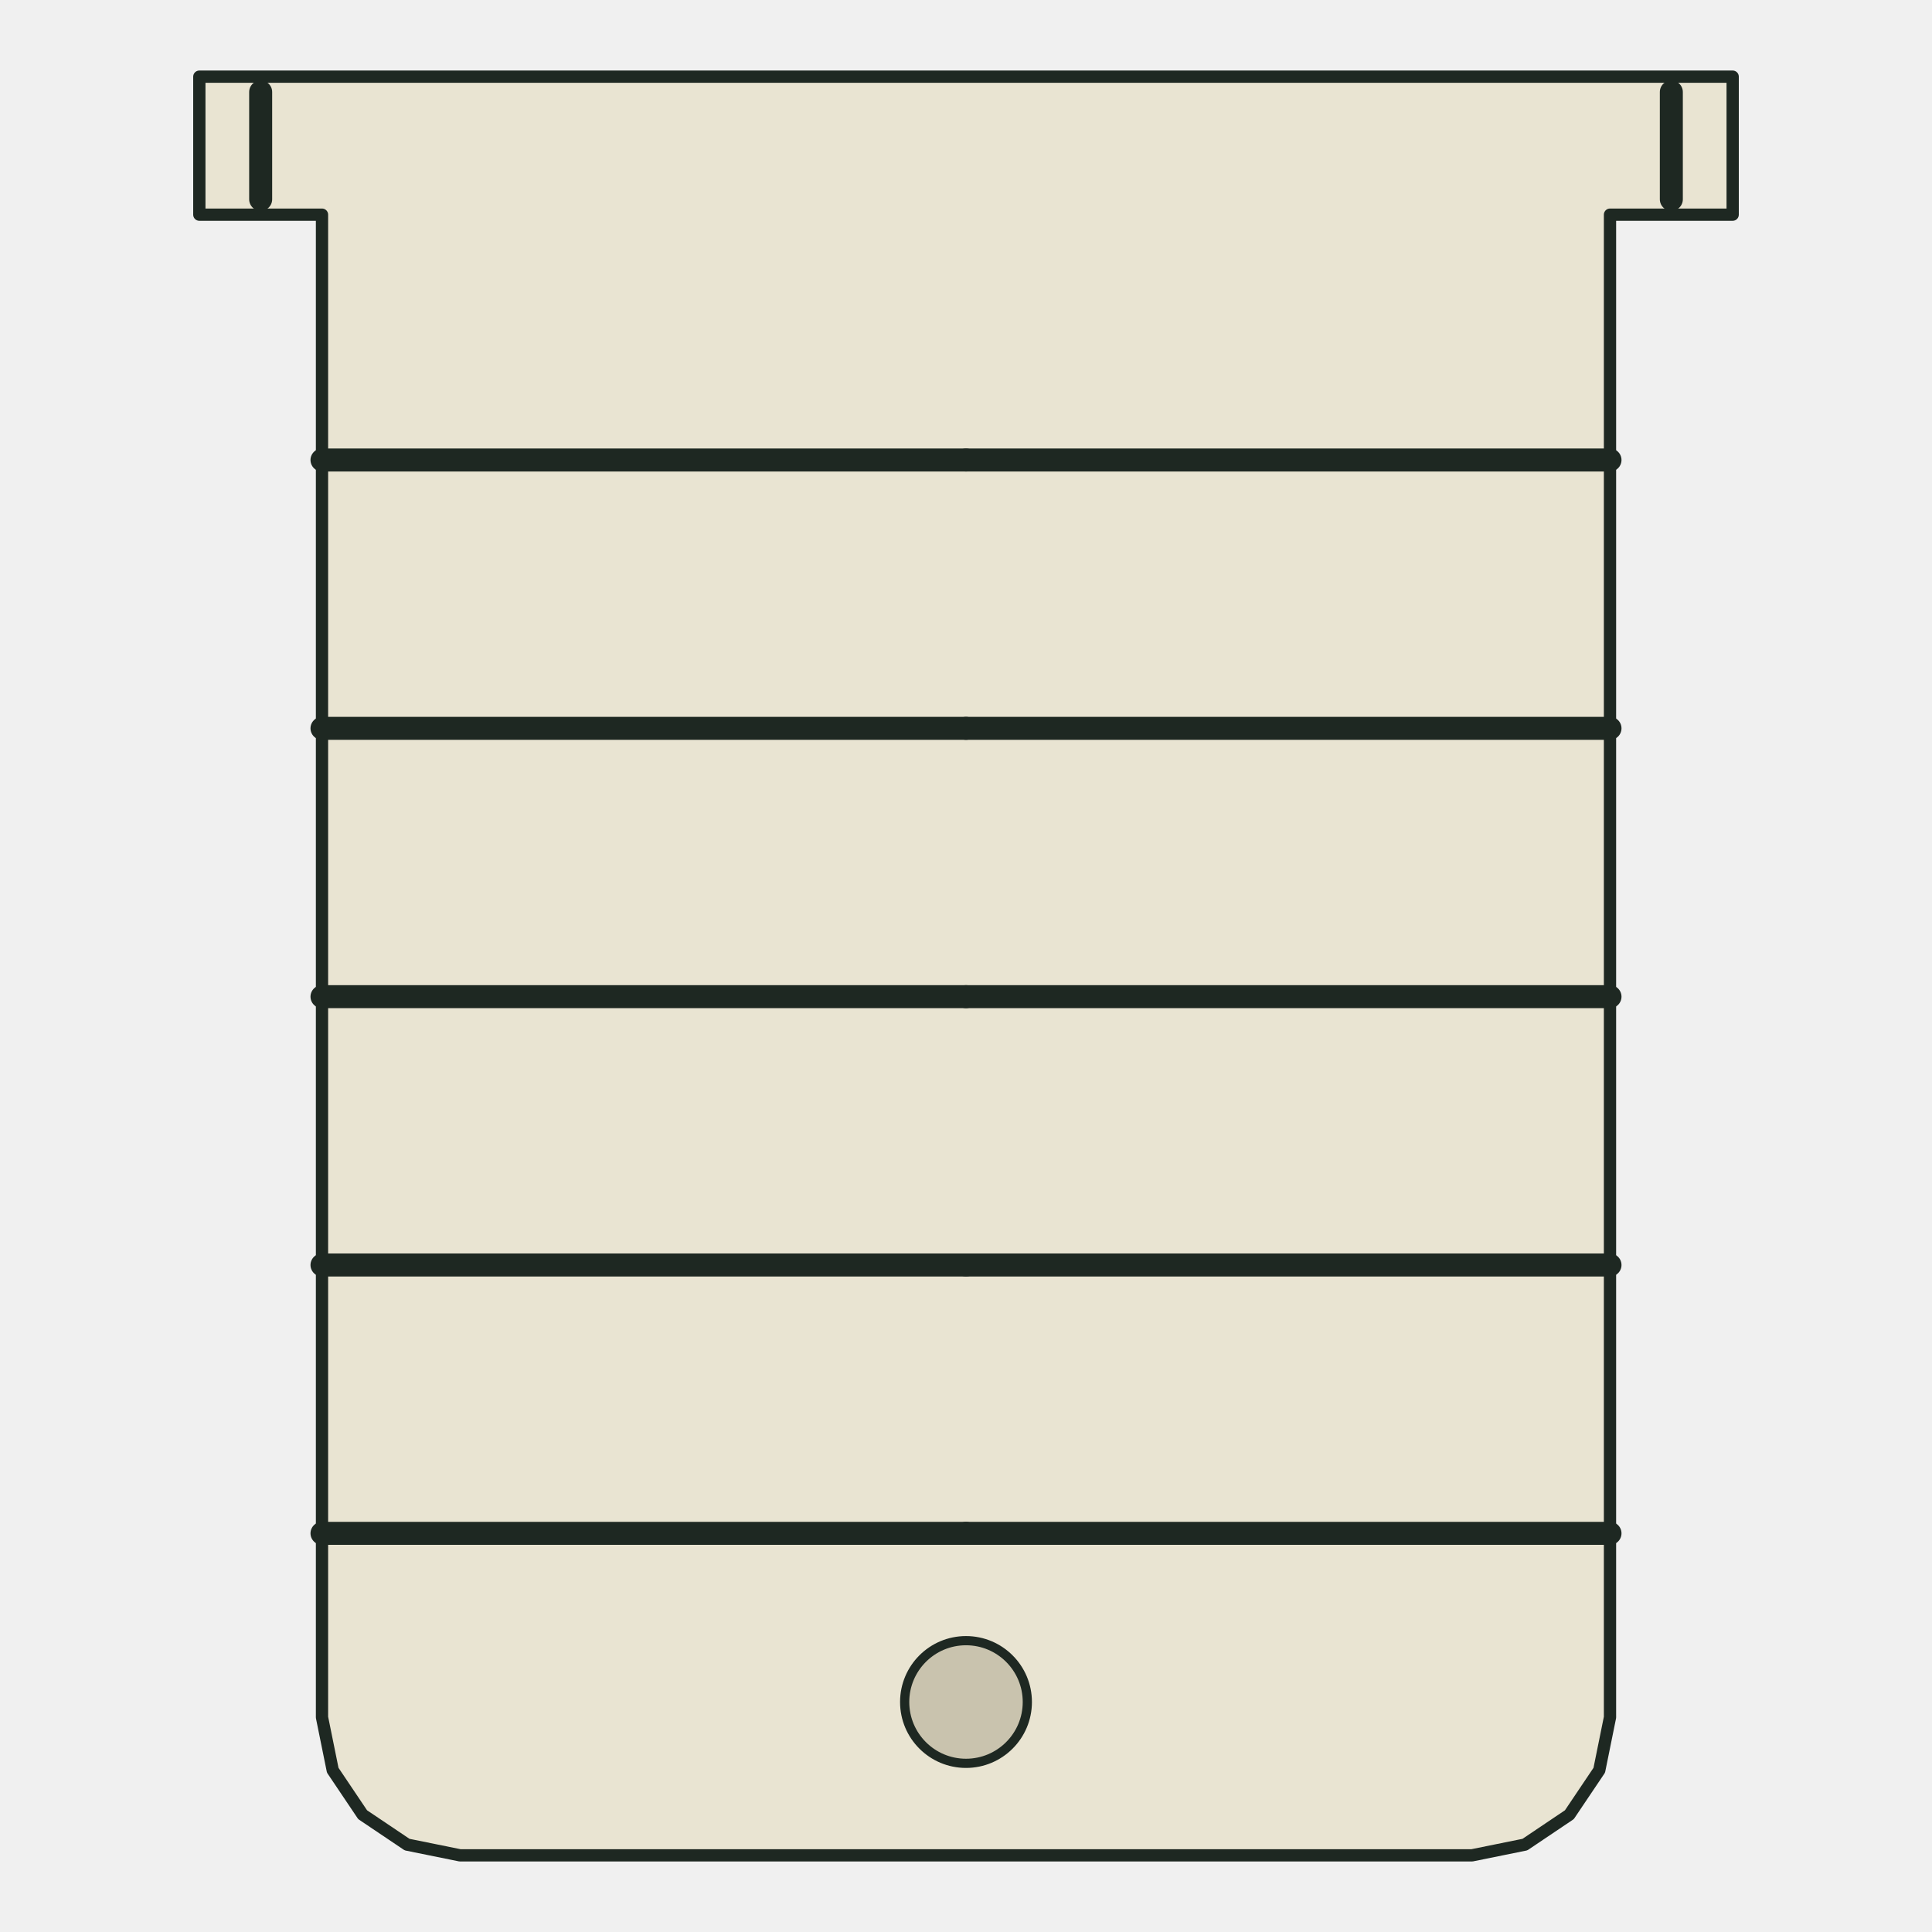
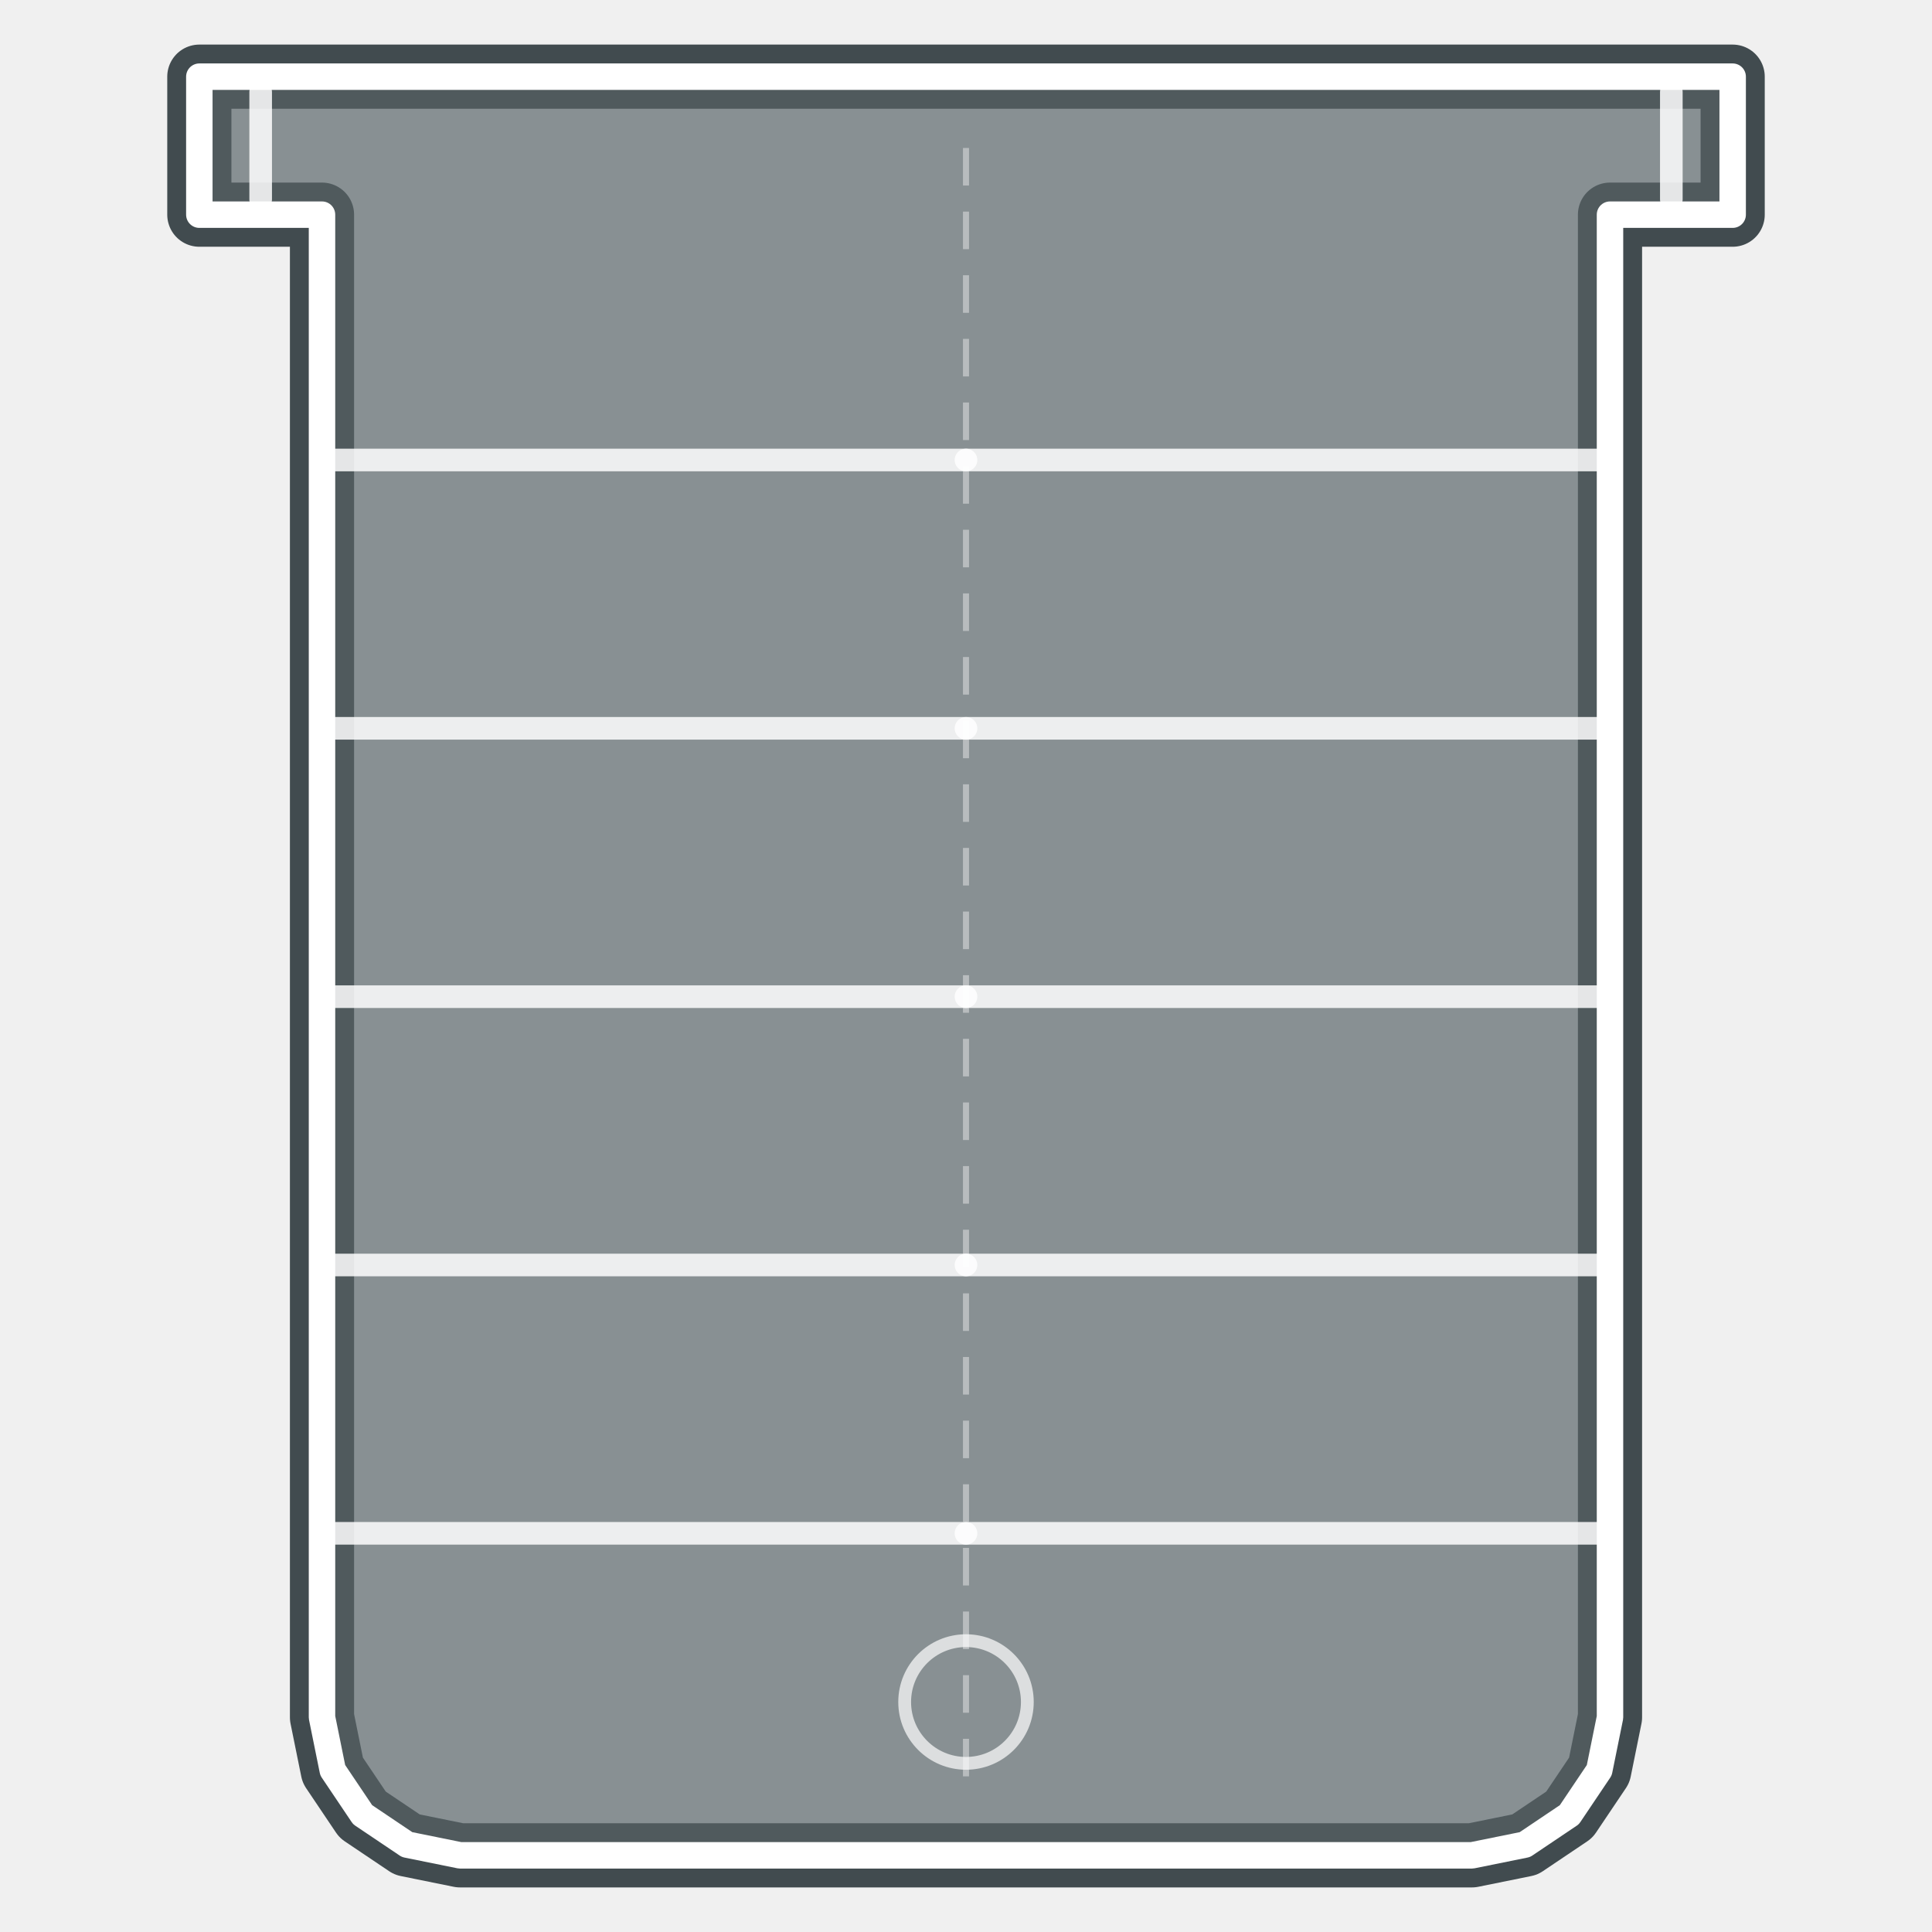
- <svg xmlns="http://www.w3.org/2000/svg" viewBox="-16 0 252 252" width="512" height="512" preserveAspectRatio="xMidYMid meet">
-   <polygon points="110,10 210,10 210,28 194,28 194,224 192.6,230.9 188.7,236.7 182.9,240.6 176,242 110,242 110,242 44,242 37.1,240.6 31.3,236.7 27.4,230.9 26,224 26,28 10,28 10,10 110,10" style="fill:#E9E4D2;stroke:#1E2822;stroke-width:1.6;stroke-linejoin:round" />
-   <line x1="110" y1="60" x2="194" y2="60" style="stroke:#1E2822;stroke-width:3;stroke-linecap:round" />
-   <line x1="110" y1="60" x2="26" y2="60" style="stroke:#1E2822;stroke-width:3;stroke-linecap:round" />
-   <line x1="110" y1="95" x2="194" y2="95" style="stroke:#1E2822;stroke-width:3;stroke-linecap:round" />
-   <line x1="110" y1="95" x2="26" y2="95" style="stroke:#1E2822;stroke-width:3;stroke-linecap:round" />
-   <line x1="110" y1="130" x2="194" y2="130" style="stroke:#1E2822;stroke-width:3;stroke-linecap:round" />
-   <line x1="110" y1="130" x2="26" y2="130" style="stroke:#1E2822;stroke-width:3;stroke-linecap:round" />
-   <line x1="110" y1="165" x2="194" y2="165" style="stroke:#1E2822;stroke-width:3;stroke-linecap:round" />
-   <line x1="110" y1="165" x2="26" y2="165" style="stroke:#1E2822;stroke-width:3;stroke-linecap:round" />
-   <line x1="110" y1="200" x2="194" y2="200" style="stroke:#1E2822;stroke-width:3;stroke-linecap:round" />
-   <line x1="110" y1="200" x2="26" y2="200" style="stroke:#1E2822;stroke-width:3;stroke-linecap:round" />
-   <line x1="202" y1="12" x2="202" y2="26" style="stroke:#1E2822;stroke-width:3;stroke-linecap:round" />
-   <line x1="18" y1="12" x2="18" y2="26" style="stroke:#1E2822;stroke-width:3;stroke-linecap:round" />
-   <circle cx="110" cy="222" r="8" style="fill:#C9C3AE;stroke:#1E2822;stroke-width:1.2" />
-   <ellipse cx="110" cy="10" rx="0" ry="0" style="fill:#9DAA7A;stroke:#1E2822;stroke-width:1" />
+ <svg xmlns="http://www.w3.org/2000/svg" viewBox="-16.00 0.00 252.00 252.00" width="512" height="512">
+   <polygon points="110.0,10.0 210.0,10.0 210.0,28.0 194.0,28.0 194.0,224.0 192.6,230.9 188.7,236.7 182.9,240.6 176.0,242.0 110.0,242.0 110.0,242.0 44.0,242.0 37.1,240.6 31.3,236.7 27.4,230.9 26.0,224.0 26.0,28.0 10.0,28.0 10.0,10.0 110.0,10.0" fill="#0b1d24" fill-opacity="0.6" stroke="#07141a" stroke-opacity=".75" stroke-width="8.37" stroke-linejoin="round" />
+   <polygon points="110.0,10.0 210.0,10.0 210.0,28.0 194.0,28.0 194.0,224.0 192.6,230.9 188.7,236.7 182.9,240.6 176.0,242.0 110.0,242.0 110.0,242.0 44.0,242.0 37.1,240.6 31.3,236.7 27.4,230.9 26.0,224.0 26.0,28.0 10.0,28.0 10.0,10.0 110.0,10.0" fill="#ffffff" fill-opacity=".22" stroke="#ffffff" stroke-width="3.45" stroke-linejoin="round" />
+   <line x1="110" y1="19.3" x2="110" y2="232.7" stroke="#ffffff" stroke-width="0.79" stroke-dasharray="4.9 3.4" opacity=".4" />
+   <line x1="110" y1="60" x2="194" y2="60" stroke="#ffffff" stroke-width="2.95" stroke-linecap="round" opacity=".85" />
+   <line x1="110" y1="60" x2="26" y2="60" stroke="#ffffff" stroke-width="2.95" stroke-linecap="round" opacity=".85" />
+   <line x1="110" y1="95" x2="194" y2="95" stroke="#ffffff" stroke-width="2.95" stroke-linecap="round" opacity=".85" />
+   <line x1="110" y1="95" x2="26" y2="95" stroke="#ffffff" stroke-width="2.95" stroke-linecap="round" opacity=".85" />
+   <line x1="110" y1="130" x2="194" y2="130" stroke="#ffffff" stroke-width="2.95" stroke-linecap="round" opacity=".85" />
+   <line x1="110" y1="130" x2="26" y2="130" stroke="#ffffff" stroke-width="2.95" stroke-linecap="round" opacity=".85" />
+   <line x1="110" y1="165" x2="194" y2="165" stroke="#ffffff" stroke-width="2.95" stroke-linecap="round" opacity=".85" />
+   <line x1="110" y1="165" x2="26" y2="165" stroke="#ffffff" stroke-width="2.95" stroke-linecap="round" opacity=".85" />
+   <line x1="110" y1="200" x2="194" y2="200" stroke="#ffffff" stroke-width="2.95" stroke-linecap="round" opacity=".85" />
+   <line x1="110" y1="200" x2="26" y2="200" stroke="#ffffff" stroke-width="2.95" stroke-linecap="round" opacity=".85" />
+   <line x1="202" y1="12" x2="202" y2="26" stroke="#ffffff" stroke-width="2.95" stroke-linecap="round" opacity=".85" />
+   <line x1="18" y1="12" x2="18" y2="26" stroke="#ffffff" stroke-width="2.95" stroke-linecap="round" opacity=".85" />
+   <circle cx="110" cy="222" r="8" fill="none" stroke="#ffffff" stroke-width="1.67" stroke-linejoin="round" stroke-linecap="round" opacity=".7" />
</svg>
